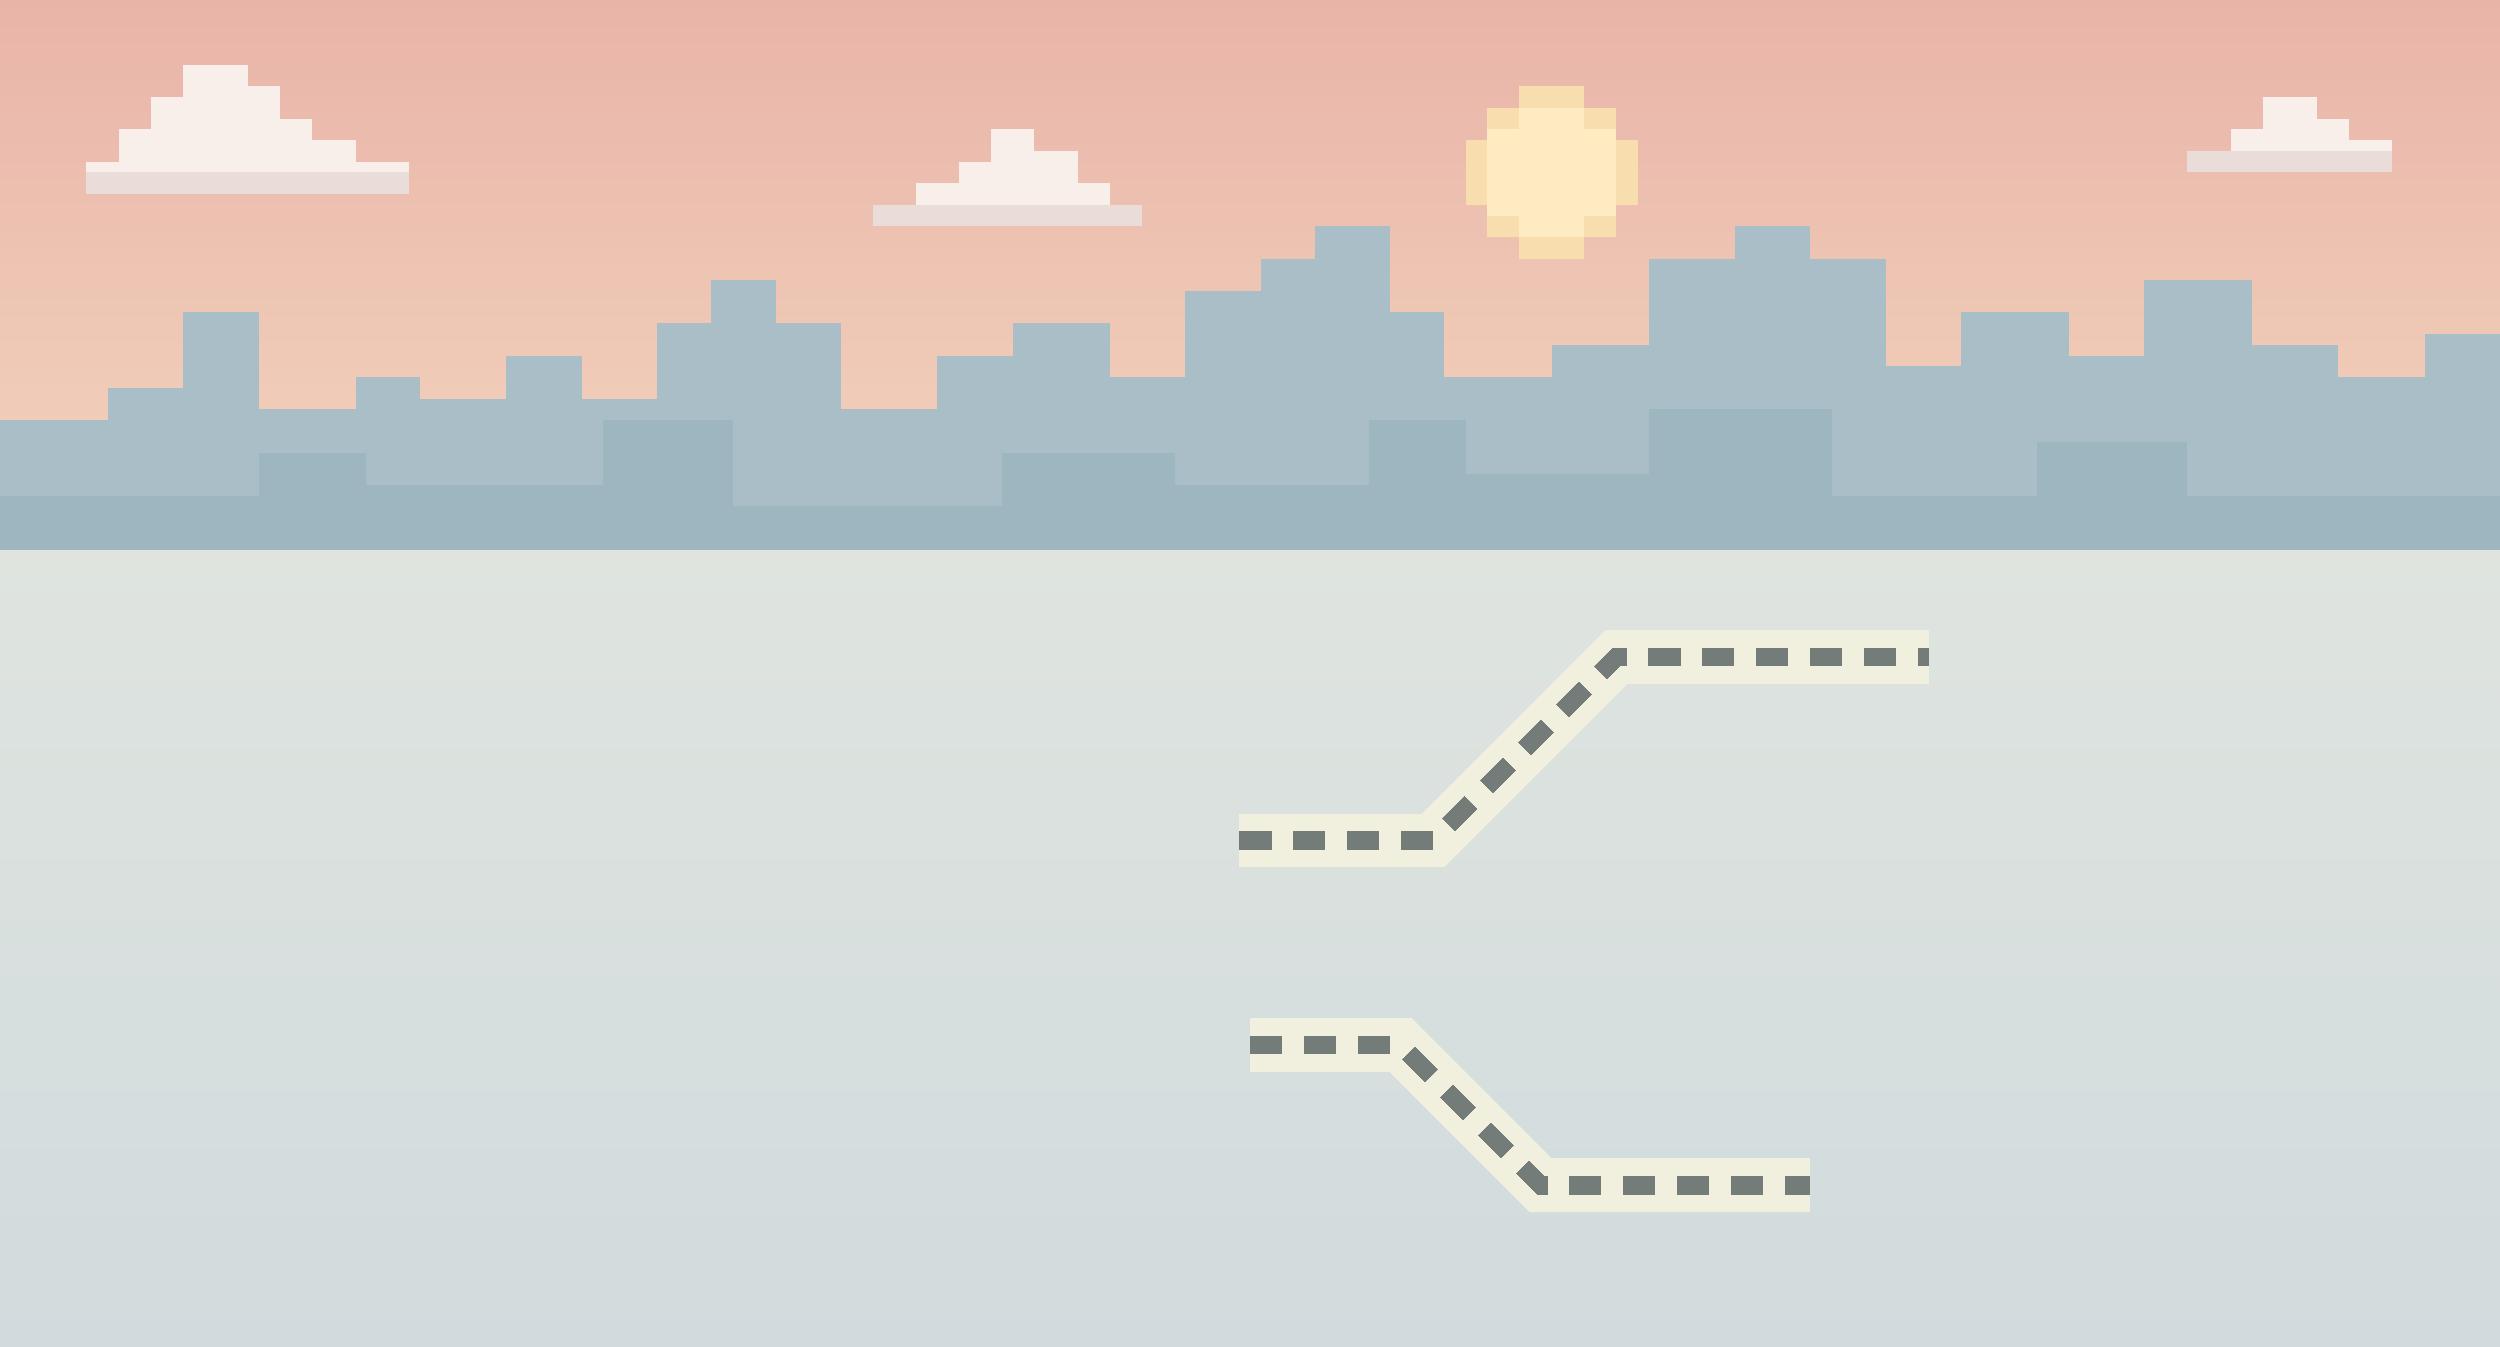
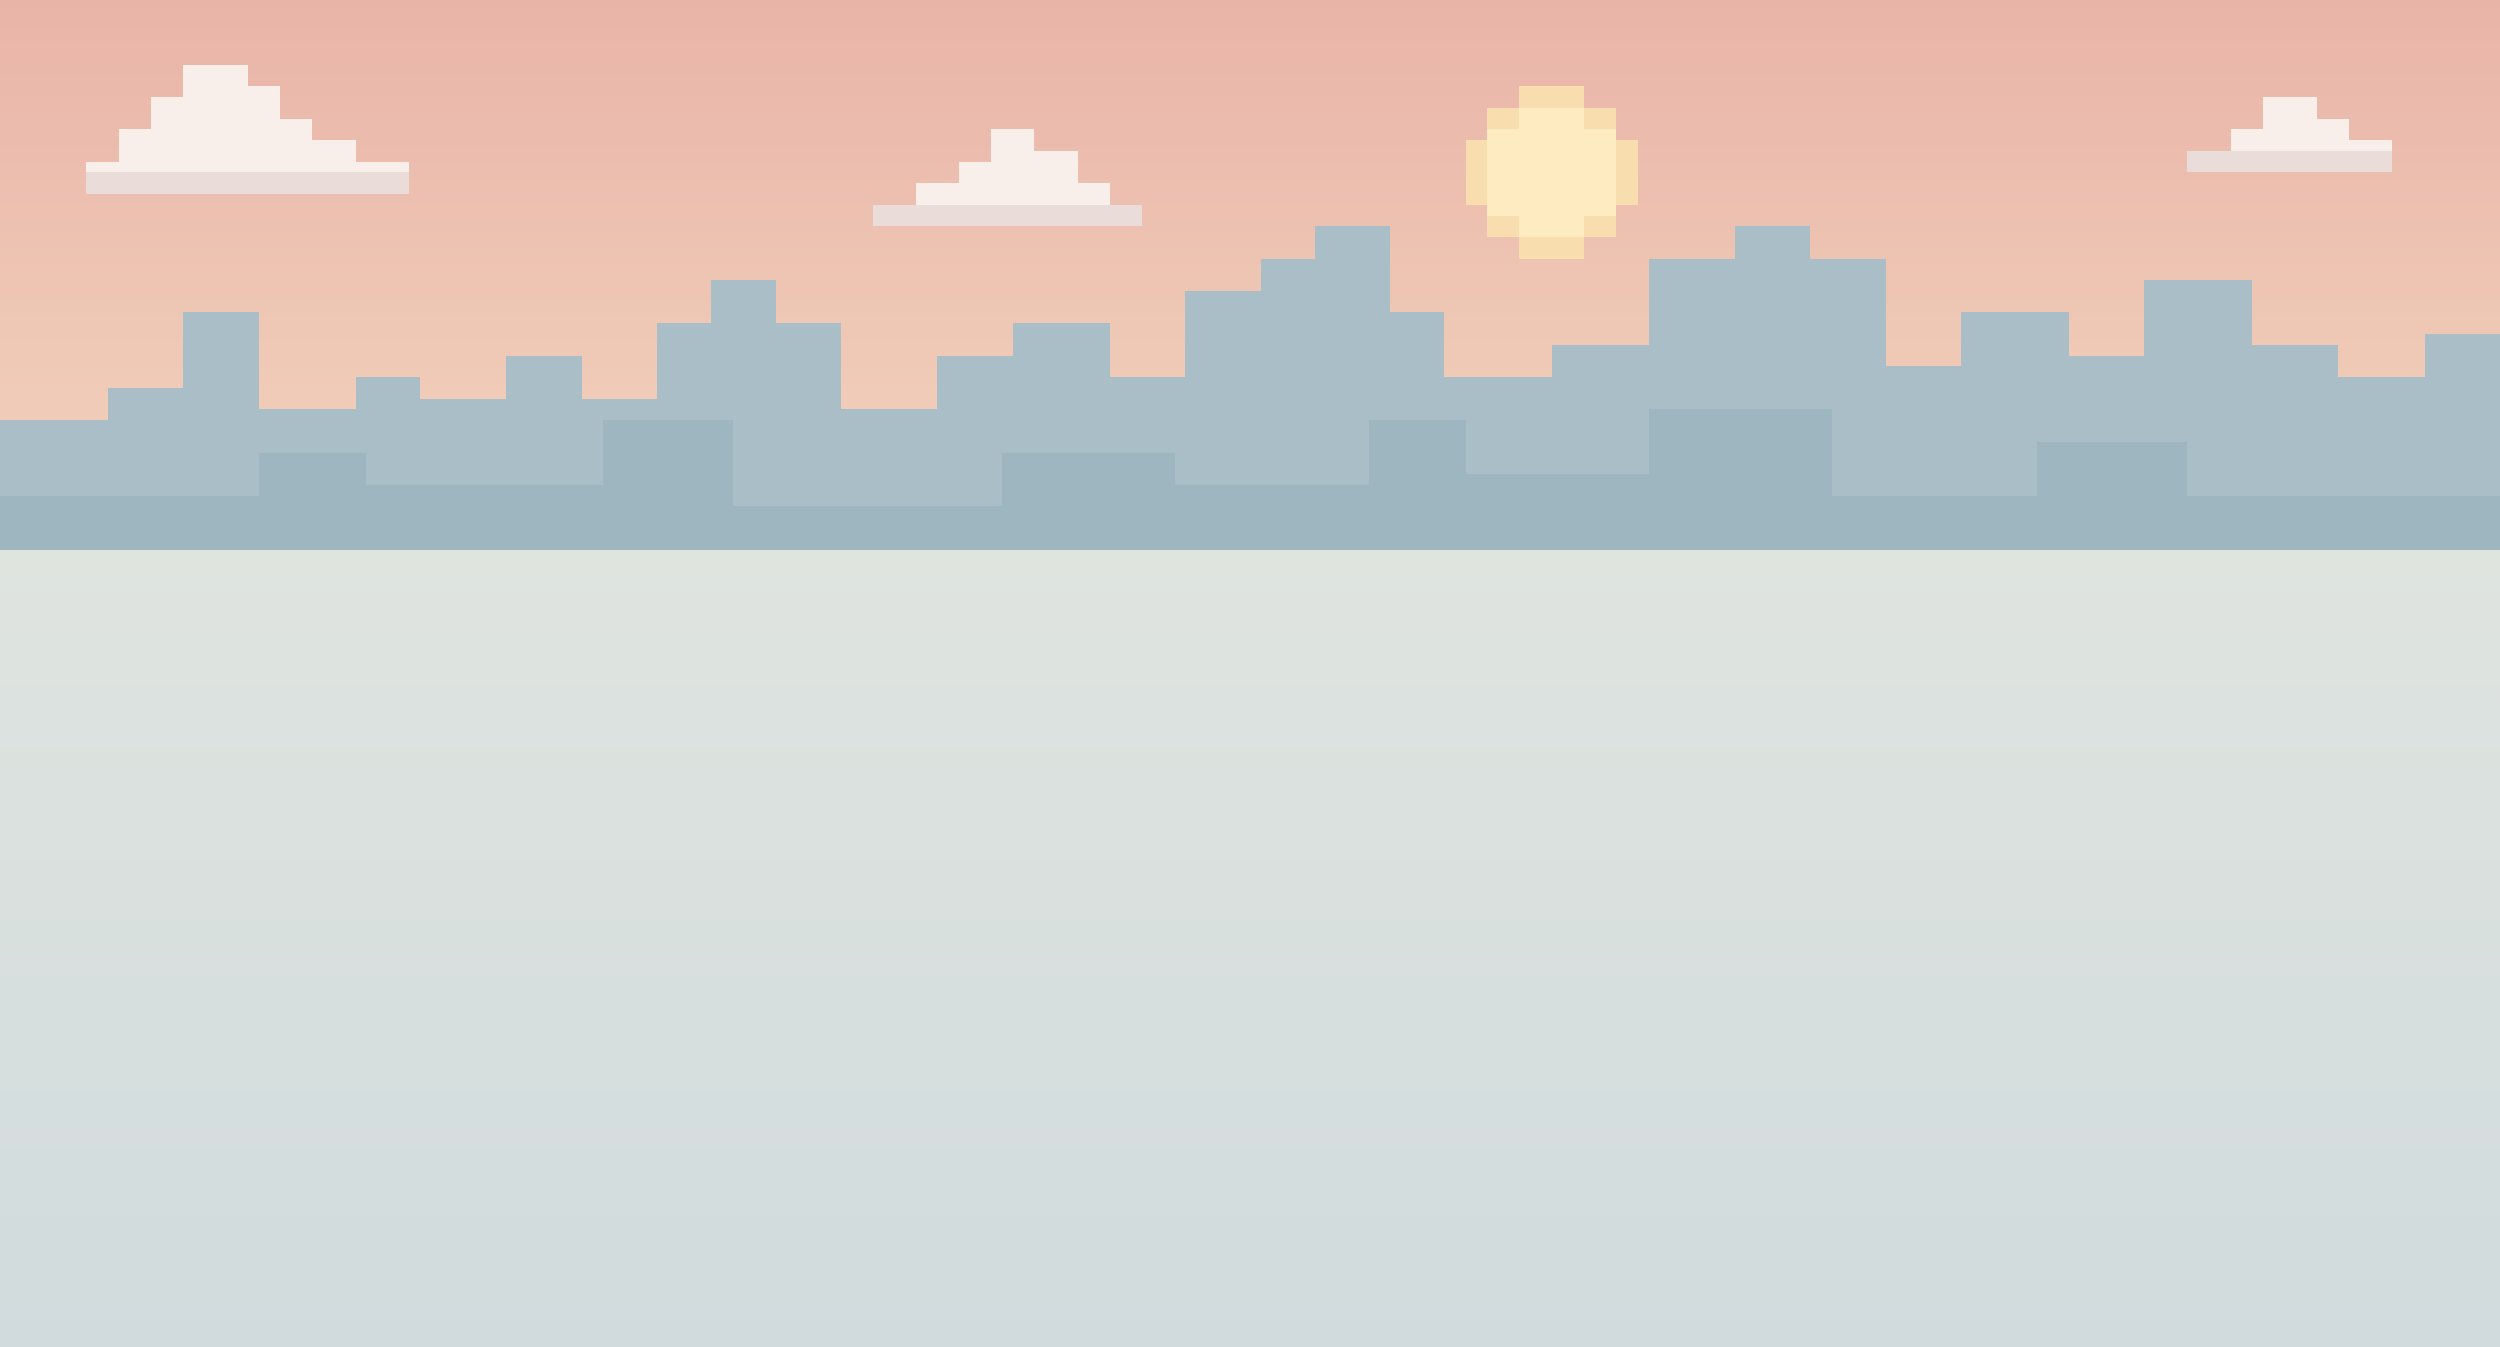
<svg xmlns="http://www.w3.org/2000/svg" viewBox="0 0 232 125" shape-rendering="crispEdges">
  <defs>
    <linearGradient id="sky" x2="0" y2="1" gradientUnits="objectBoundingBox">
      <stop stop-color="#e9b4a8" />
      <stop offset="1" stop-color="#f3d6bf" />
    </linearGradient>
    <linearGradient id="mist" x2="0" y2="1" gradientUnits="objectBoundingBox">
      <stop stop-color="#dfe4df" />
      <stop offset="1" stop-color="#d1dbdd" />
    </linearGradient>
  </defs>
  <path fill="url(#sky)" d="M0 0h232v54H0z" />
  <path fill="#f8ddae" d="M141 8h6v2h3v3h2v6h-2v3h-3v2h-6v-2h-3v-3h-2v-6h2v-3h3z" />
  <path fill="#ffebc1" d="M141 10h6v2h3v8h-3v2h-6v-2h-3v-8h3z" />
  <path fill="#f8eeea" d="M8 15h3v-3h3V9h3V6h6v2h3v3h3v2h4v2h5v3H8zm73 4h4v-2h4v-2h3v-3h4v2h4v3h3v2h3v2H81zm122-5h4v-2h3V9h5v2h3v2h4v3h-19z" />
  <path fill="#e9dcd9" d="M8 16h30v2H8zm73 3h25v2H81zm122-5h19v2h-19z" />
  <path fill="#a9bec6" d="M0 39h10v-3h7v-7h7v9h9v-3h6v2h8v-4h7v4h7v-7h5v-4h6v4h6v8h9v-5h7v-3h9v5h7v-8h7v-3h5v-3h7v8h5v6h10v-3h9v-8h8v-3h7v3h7v10h7v-5h10v4h7v-7h10v6h8v3h8v-4h7v22H0z" />
  <path fill="#9eb6c0" d="M0 46h24v-4h10v3h22v-6h12v8h25v-5h16v3h18v-6h9v5h17v-6h17v8h19v-5h14v5h29v10H0z" />
  <path fill="url(#mist)" d="M0 51h232v74H0z" />
-   <path fill="none" stroke="#f1f0df" stroke-width="5" d="M115 78h18l17-17h29M116 97h14l13 13h25" />
-   <path fill="none" stroke="#747c79" stroke-width="1.7" stroke-dasharray="3 2" d="M115 78h18l17-17h29M116 97h14l13 13h25" />
</svg>
